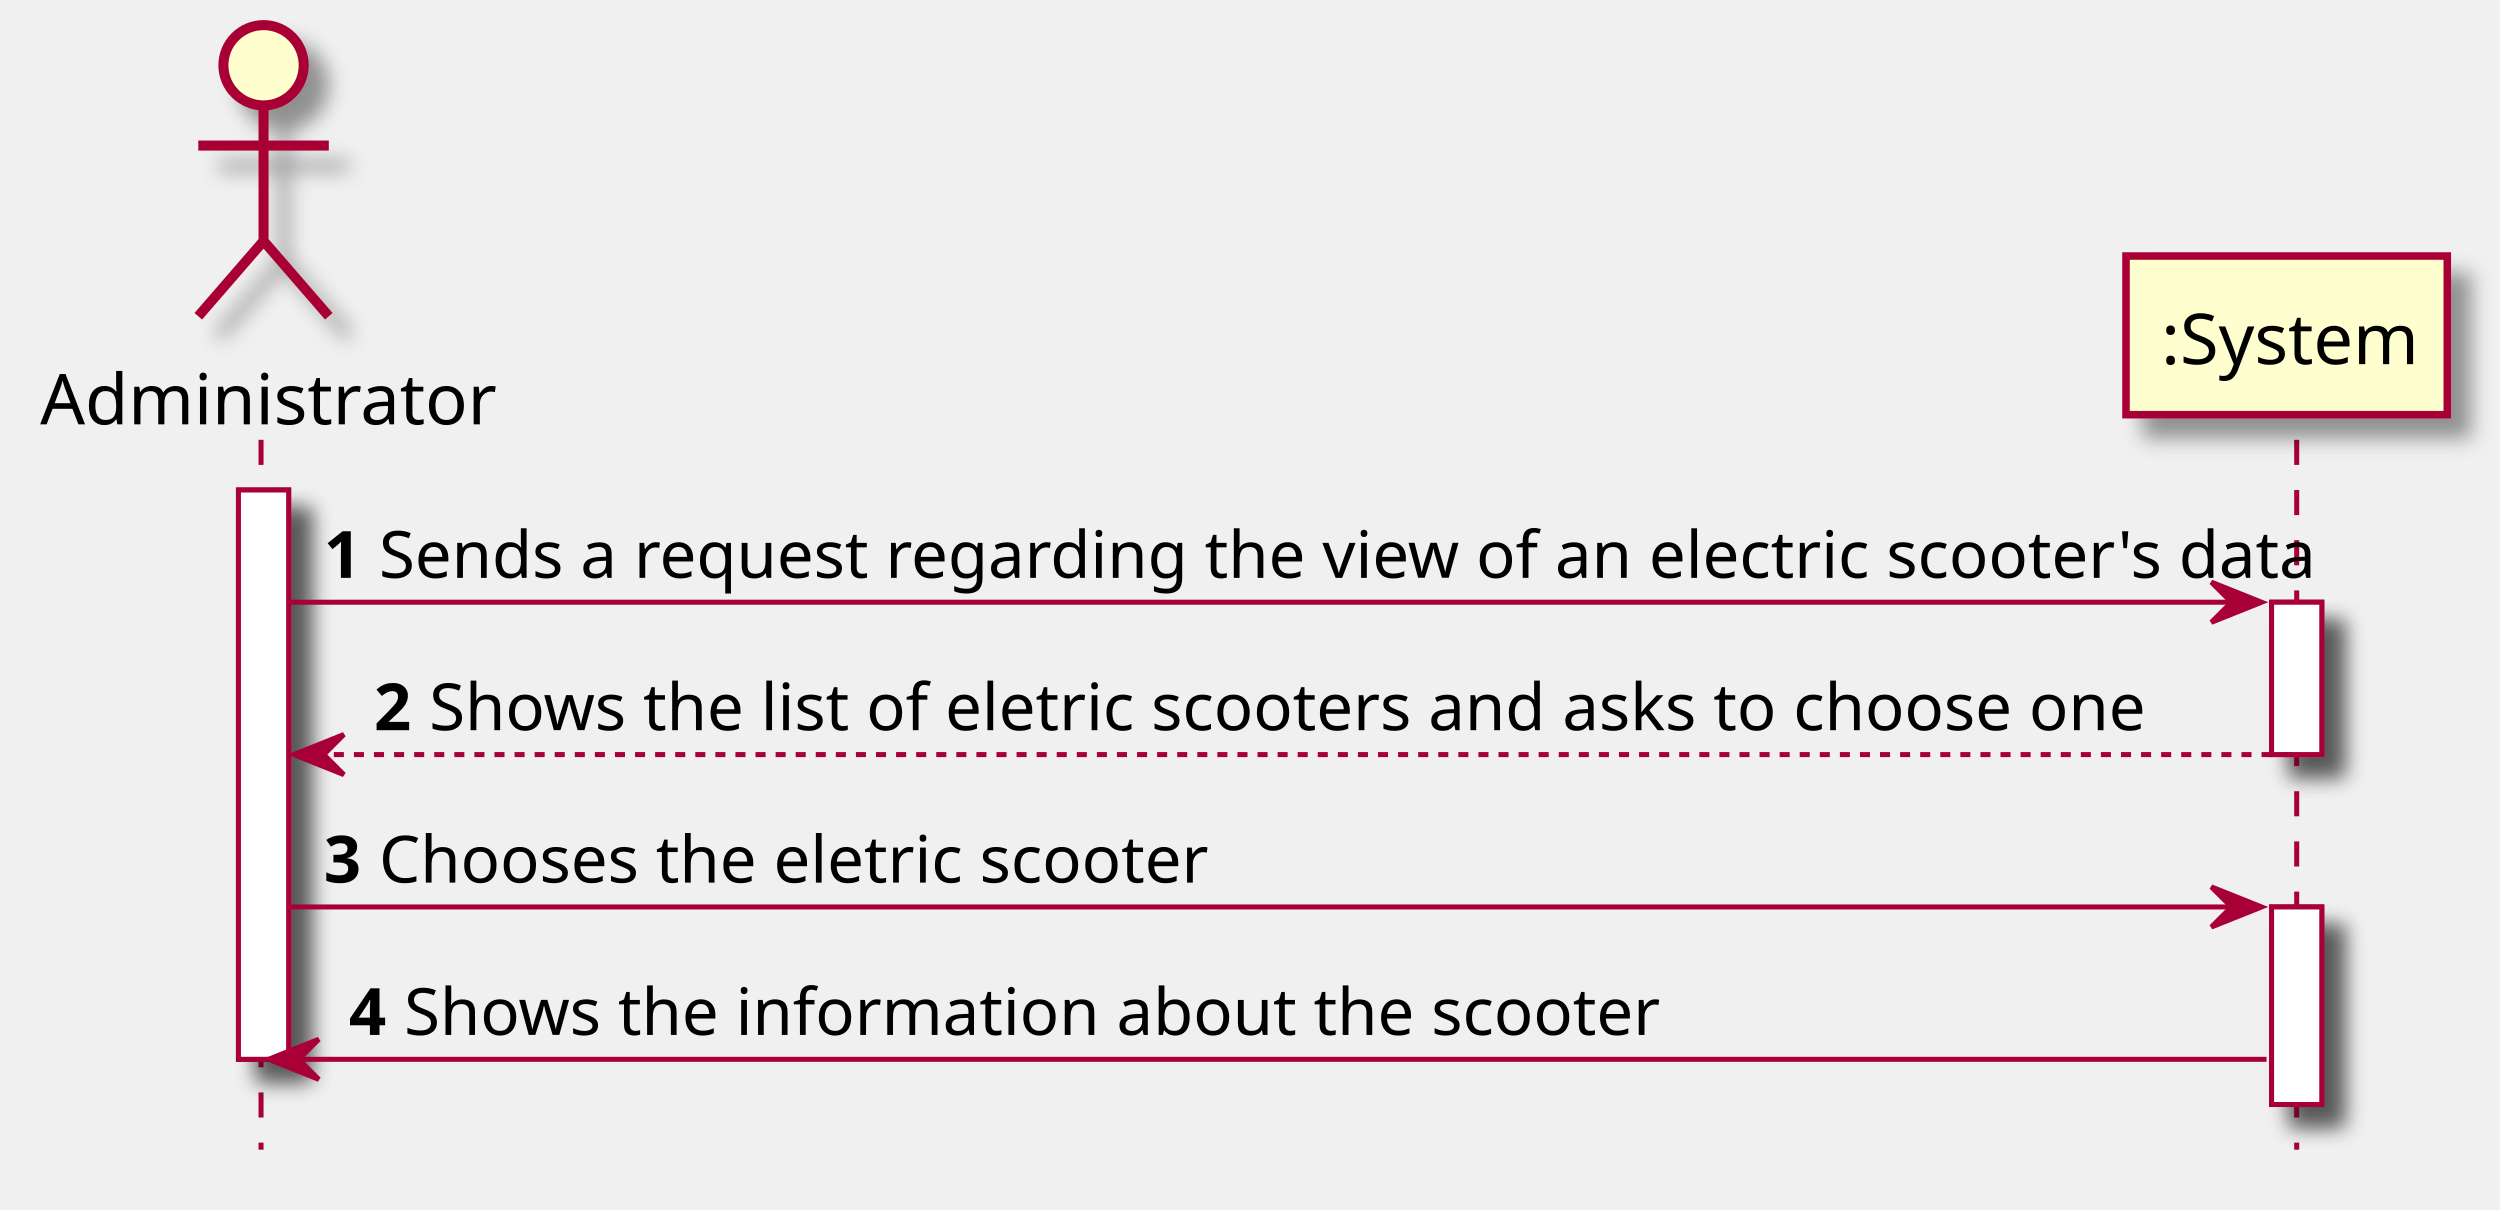
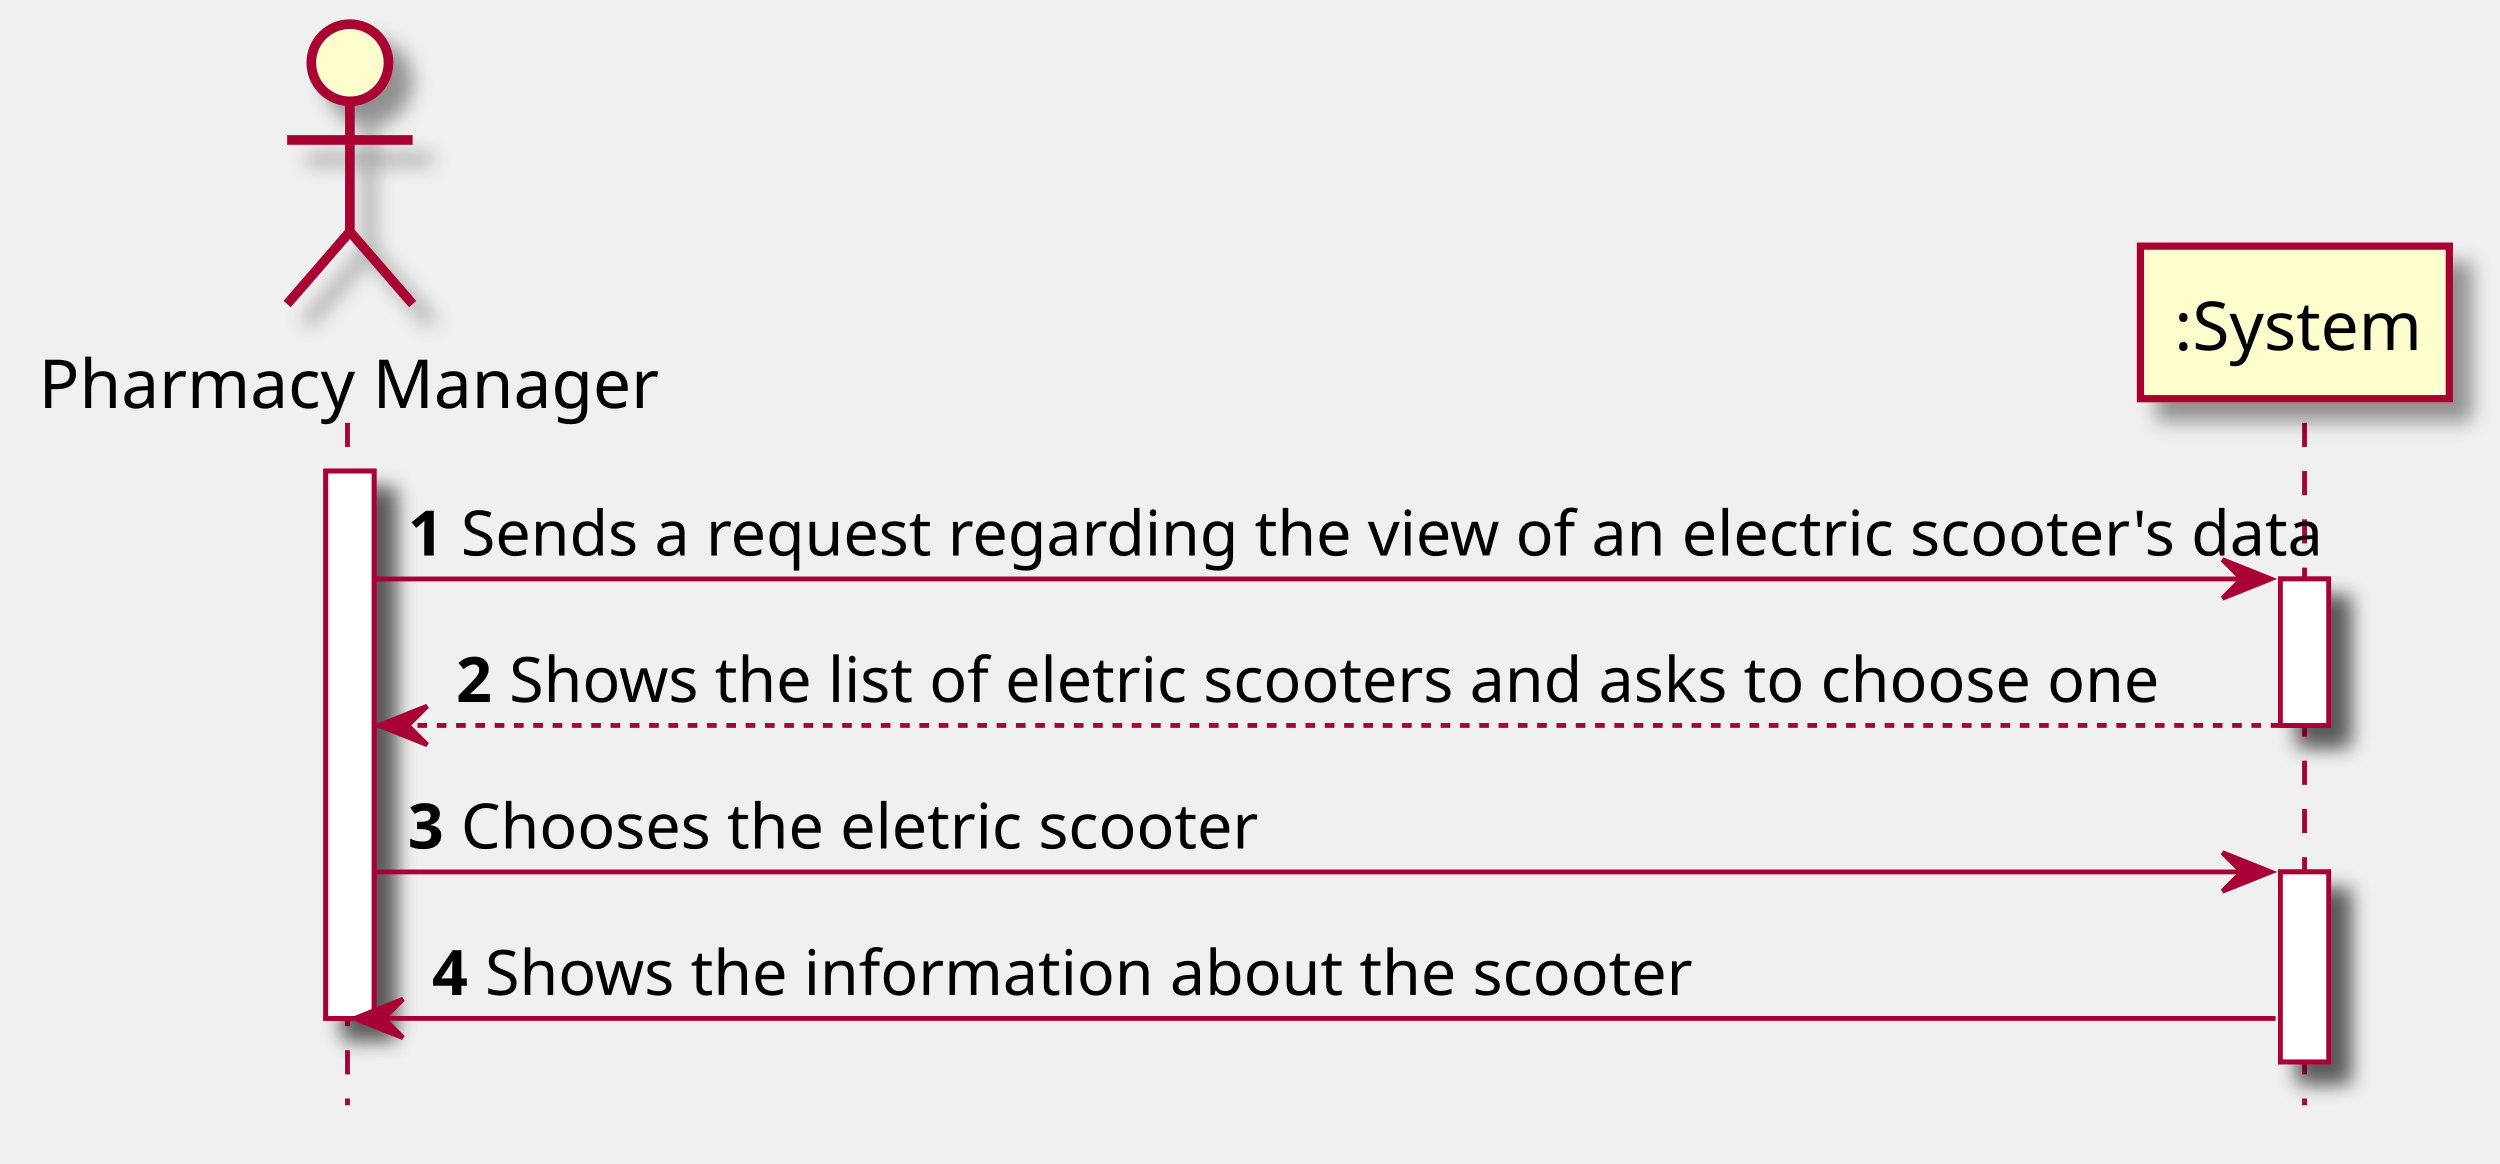
- <svg xmlns="http://www.w3.org/2000/svg" contentScriptType="application/ecmascript" contentStyleType="text/css" height="241px" preserveAspectRatio="none" style="width:498px;height:241px;" version="1.1" viewBox="0 0 498 241" width="498px" zoomAndPan="magnify">
+ <svg xmlns="http://www.w3.org/2000/svg" contentScriptType="application/ecmascript" contentStyleType="text/css" height="241px" preserveAspectRatio="none" style="width:518px;height:241px;" version="1.1" viewBox="0 0 518 241" width="518px" zoomAndPan="magnify">
  <defs>
-     <filter height="300%" id="f1tlsj93w4sz76" width="300%" x="-1" y="-1">
+     <filter height="300%" id="fxwehu3sorauh" width="300%" x="-1" y="-1">
      <feGaussianBlur result="blurOut" stdDeviation="2.0" />
      <feColorMatrix in="blurOut" result="blurOut2" type="matrix" values="0 0 0 0 0 0 0 0 0 0 0 0 0 0 0 0 0 0 .4 0" />
      <feOffset dx="4.0" dy="4.0" in="blurOut2" result="blurOut3" />
      <feBlend in="SourceGraphic" in2="blurOut3" mode="normal" />
    </filter>
  </defs>
  <g>
-     <rect fill="#FFFFFF" filter="url(#f1tlsj93w4sz76)" height="113.406" style="stroke: #A80036; stroke-width: 1.0;" width="10" x="47.5" y="97.609" />
-     <rect fill="#FFFFFF" filter="url(#f1tlsj93w4sz76)" height="30.352" style="stroke: #A80036; stroke-width: 1.0;" width="10" x="452.5" y="119.961" />
-     <rect fill="#FFFFFF" filter="url(#f1tlsj93w4sz76)" height="39.352" style="stroke: #A80036; stroke-width: 1.0;" width="10" x="452.5" y="180.664" />
-     <line style="stroke: #A80036; stroke-width: 1.0; stroke-dasharray: 5.0,5.0;" x1="52" x2="52" y1="87.609" y2="229.016" />
-     <line style="stroke: #A80036; stroke-width: 1.0; stroke-dasharray: 5.0,5.0;" x1="457.5" x2="457.5" y1="87.609" y2="229.016" />
-     <text fill="#000000" font-family="sans-serif" font-size="14" lengthAdjust="spacingAndGlyphs" textLength="83" x="8" y="84.533">Administrator</text>
-     <ellipse cx="52.5" cy="13" fill="#FEFECE" filter="url(#f1tlsj93w4sz76)" rx="8" ry="8" style="stroke: #A80036; stroke-width: 2.0;" />
-     <path d="M52.5,21 L52.5,48 M39.5,29 L65.5,29 M52.5,48 L39.5,63 M52.5,48 L65.5,63 " fill="none" filter="url(#f1tlsj93w4sz76)" style="stroke: #A80036; stroke-width: 2.0;" />
-     <rect fill="#FEFECE" filter="url(#f1tlsj93w4sz76)" height="31.609" style="stroke: #A80036; stroke-width: 1.5;" width="64" x="423.5" y="51" />
-     <text fill="#000000" font-family="sans-serif" font-size="14" lengthAdjust="spacingAndGlyphs" textLength="50" x="430.5" y="72.533">:System</text>
-     <rect fill="#FFFFFF" filter="url(#f1tlsj93w4sz76)" height="113.406" style="stroke: #A80036; stroke-width: 1.0;" width="10" x="47.5" y="97.609" />
-     <rect fill="#FFFFFF" filter="url(#f1tlsj93w4sz76)" height="30.352" style="stroke: #A80036; stroke-width: 1.0;" width="10" x="452.5" y="119.961" />
-     <rect fill="#FFFFFF" filter="url(#f1tlsj93w4sz76)" height="39.352" style="stroke: #A80036; stroke-width: 1.0;" width="10" x="452.5" y="180.664" />
-     <polygon fill="#A80036" points="440.5,115.961,450.5,119.961,440.5,123.961,444.5,119.961" style="stroke: #A80036; stroke-width: 1.0;" />
-     <line style="stroke: #A80036; stroke-width: 1.0;" x1="57.5" x2="446.5" y1="119.961" y2="119.961" />
-     <text fill="#000000" font-family="sans-serif" font-size="13" font-weight="bold" lengthAdjust="spacingAndGlyphs" textLength="7" x="64.5" y="115.105">1</text>
-     <text fill="#000000" font-family="sans-serif" font-size="13" lengthAdjust="spacingAndGlyphs" textLength="365" x="75.5" y="115.105">Sends a request regarding the view of an electric scooter's data</text>
-     <polygon fill="#A80036" points="68.5,146.312,58.5,150.312,68.5,154.312,64.5,150.312" style="stroke: #A80036; stroke-width: 1.0;" />
-     <line style="stroke: #A80036; stroke-width: 1.0; stroke-dasharray: 2.0,2.0;" x1="62.5" x2="456.5" y1="150.312" y2="150.312" />
-     <text fill="#000000" font-family="sans-serif" font-size="13" font-weight="bold" lengthAdjust="spacingAndGlyphs" textLength="7" x="74.5" y="145.456">2</text>
-     <text fill="#000000" font-family="sans-serif" font-size="13" lengthAdjust="spacingAndGlyphs" textLength="332" x="85.5" y="145.456">Shows the list of eletric scooters and asks to choose one</text>
-     <polygon fill="#A80036" points="440.5,176.664,450.5,180.664,440.5,184.664,444.5,180.664" style="stroke: #A80036; stroke-width: 1.0;" />
-     <line style="stroke: #A80036; stroke-width: 1.0;" x1="57.5" x2="446.5" y1="180.664" y2="180.664" />
-     <text fill="#000000" font-family="sans-serif" font-size="13" font-weight="bold" lengthAdjust="spacingAndGlyphs" textLength="7" x="64.5" y="175.808">3</text>
-     <text fill="#000000" font-family="sans-serif" font-size="13" lengthAdjust="spacingAndGlyphs" textLength="159" x="75.5" y="175.808">Chooses the eletric scooter</text>
-     <polygon fill="#A80036" points="63.5,207.016,53.5,211.016,63.5,215.016,59.5,211.016" style="stroke: #A80036; stroke-width: 1.0;" />
-     <line style="stroke: #A80036; stroke-width: 1.0;" x1="57.5" x2="451.5" y1="211.016" y2="211.016" />
-     <text fill="#000000" font-family="sans-serif" font-size="13" font-weight="bold" lengthAdjust="spacingAndGlyphs" textLength="7" x="69.5" y="206.159">4</text>
-     <text fill="#000000" font-family="sans-serif" font-size="13" lengthAdjust="spacingAndGlyphs" textLength="233" x="80.5" y="206.159">Shows the information about the scooter</text>
+     <rect fill="#FFFFFF" filter="url(#fxwehu3sorauh)" height="113.406" style="stroke: #A80036; stroke-width: 1.0;" width="10" x="67.5" y="97.609" />
+     <rect fill="#FFFFFF" filter="url(#fxwehu3sorauh)" height="30.352" style="stroke: #A80036; stroke-width: 1.0;" width="10" x="472.5" y="119.961" />
+     <rect fill="#FFFFFF" filter="url(#fxwehu3sorauh)" height="39.352" style="stroke: #A80036; stroke-width: 1.0;" width="10" x="472.5" y="180.664" />
+     <line style="stroke: #A80036; stroke-width: 1.0; stroke-dasharray: 5.0,5.0;" x1="72" x2="72" y1="87.609" y2="229.016" />
+     <line style="stroke: #A80036; stroke-width: 1.0; stroke-dasharray: 5.0,5.0;" x1="477.5" x2="477.5" y1="87.609" y2="229.016" />
+     <text fill="#000000" font-family="sans-serif" font-size="14" lengthAdjust="spacingAndGlyphs" textLength="123" x="8" y="84.533">Pharmacy Manager</text>
+     <ellipse cx="72.5" cy="13" fill="#FEFECE" filter="url(#fxwehu3sorauh)" rx="8" ry="8" style="stroke: #A80036; stroke-width: 2.0;" />
+     <path d="M72.5,21 L72.5,48 M59.5,29 L85.5,29 M72.5,48 L59.5,63 M72.5,48 L85.5,63 " fill="none" filter="url(#fxwehu3sorauh)" style="stroke: #A80036; stroke-width: 2.0;" />
+     <rect fill="#FEFECE" filter="url(#fxwehu3sorauh)" height="31.609" style="stroke: #A80036; stroke-width: 1.5;" width="64" x="443.5" y="51" />
+     <text fill="#000000" font-family="sans-serif" font-size="14" lengthAdjust="spacingAndGlyphs" textLength="50" x="450.5" y="72.533">:System</text>
+     <rect fill="#FFFFFF" filter="url(#fxwehu3sorauh)" height="113.406" style="stroke: #A80036; stroke-width: 1.0;" width="10" x="67.5" y="97.609" />
+     <rect fill="#FFFFFF" filter="url(#fxwehu3sorauh)" height="30.352" style="stroke: #A80036; stroke-width: 1.0;" width="10" x="472.5" y="119.961" />
+     <rect fill="#FFFFFF" filter="url(#fxwehu3sorauh)" height="39.352" style="stroke: #A80036; stroke-width: 1.0;" width="10" x="472.5" y="180.664" />
+     <polygon fill="#A80036" points="460.5,115.961,470.5,119.961,460.5,123.961,464.5,119.961" style="stroke: #A80036; stroke-width: 1.0;" />
+     <line style="stroke: #A80036; stroke-width: 1.0;" x1="77.5" x2="466.5" y1="119.961" y2="119.961" />
+     <text fill="#000000" font-family="sans-serif" font-size="13" font-weight="bold" lengthAdjust="spacingAndGlyphs" textLength="7" x="84.5" y="115.105">1</text>
+     <text fill="#000000" font-family="sans-serif" font-size="13" lengthAdjust="spacingAndGlyphs" textLength="365" x="95.5" y="115.105">Sends a request regarding the view of an electric scooter's data</text>
+     <polygon fill="#A80036" points="88.5,146.312,78.5,150.312,88.5,154.312,84.5,150.312" style="stroke: #A80036; stroke-width: 1.0;" />
+     <line style="stroke: #A80036; stroke-width: 1.0; stroke-dasharray: 2.0,2.0;" x1="82.5" x2="476.5" y1="150.312" y2="150.312" />
+     <text fill="#000000" font-family="sans-serif" font-size="13" font-weight="bold" lengthAdjust="spacingAndGlyphs" textLength="7" x="94.5" y="145.456">2</text>
+     <text fill="#000000" font-family="sans-serif" font-size="13" lengthAdjust="spacingAndGlyphs" textLength="332" x="105.5" y="145.456">Shows the list of eletric scooters and asks to choose one</text>
+     <polygon fill="#A80036" points="460.5,176.664,470.5,180.664,460.5,184.664,464.5,180.664" style="stroke: #A80036; stroke-width: 1.0;" />
+     <line style="stroke: #A80036; stroke-width: 1.0;" x1="77.5" x2="466.5" y1="180.664" y2="180.664" />
+     <text fill="#000000" font-family="sans-serif" font-size="13" font-weight="bold" lengthAdjust="spacingAndGlyphs" textLength="7" x="84.5" y="175.808">3</text>
+     <text fill="#000000" font-family="sans-serif" font-size="13" lengthAdjust="spacingAndGlyphs" textLength="159" x="95.5" y="175.808">Chooses the eletric scooter</text>
+     <polygon fill="#A80036" points="83.5,207.016,73.5,211.016,83.5,215.016,79.5,211.016" style="stroke: #A80036; stroke-width: 1.0;" />
+     <line style="stroke: #A80036; stroke-width: 1.0;" x1="77.5" x2="471.5" y1="211.016" y2="211.016" />
+     <text fill="#000000" font-family="sans-serif" font-size="13" font-weight="bold" lengthAdjust="spacingAndGlyphs" textLength="7" x="89.5" y="206.159">4</text>
+     <text fill="#000000" font-family="sans-serif" font-size="13" lengthAdjust="spacingAndGlyphs" textLength="233" x="100.5" y="206.159">Shows the information about the scooter</text>
  </g>
</svg>
